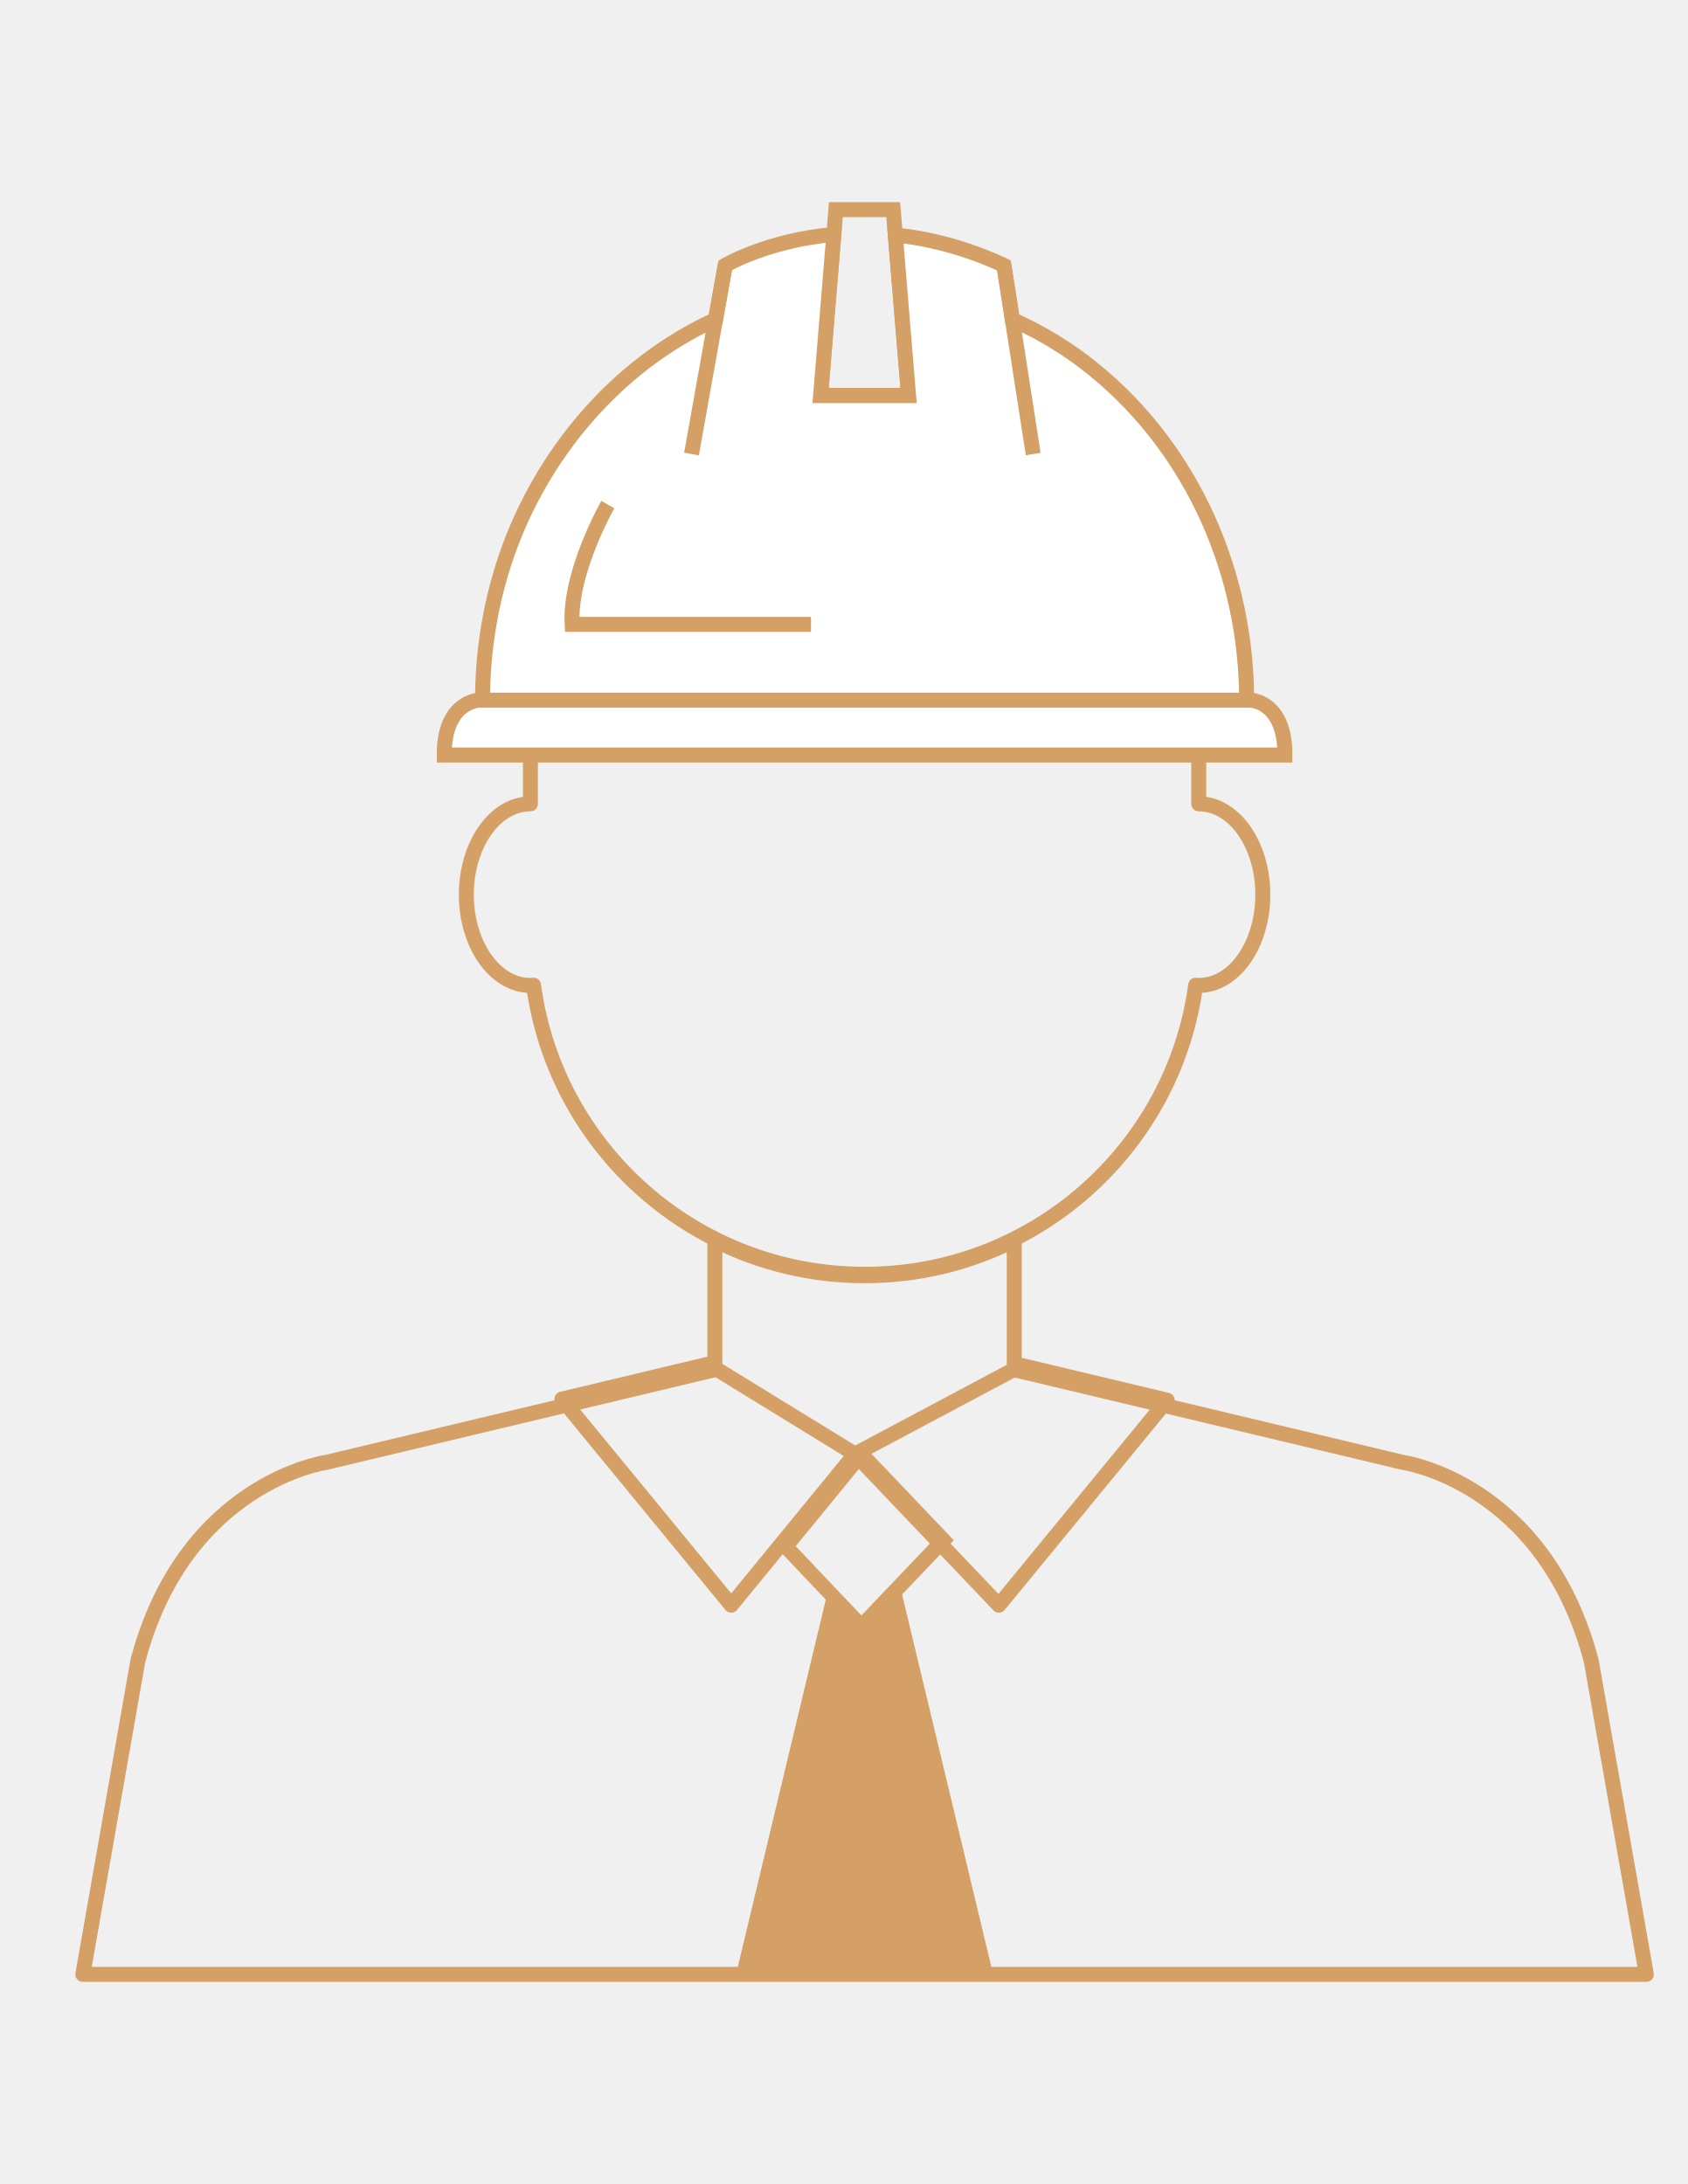
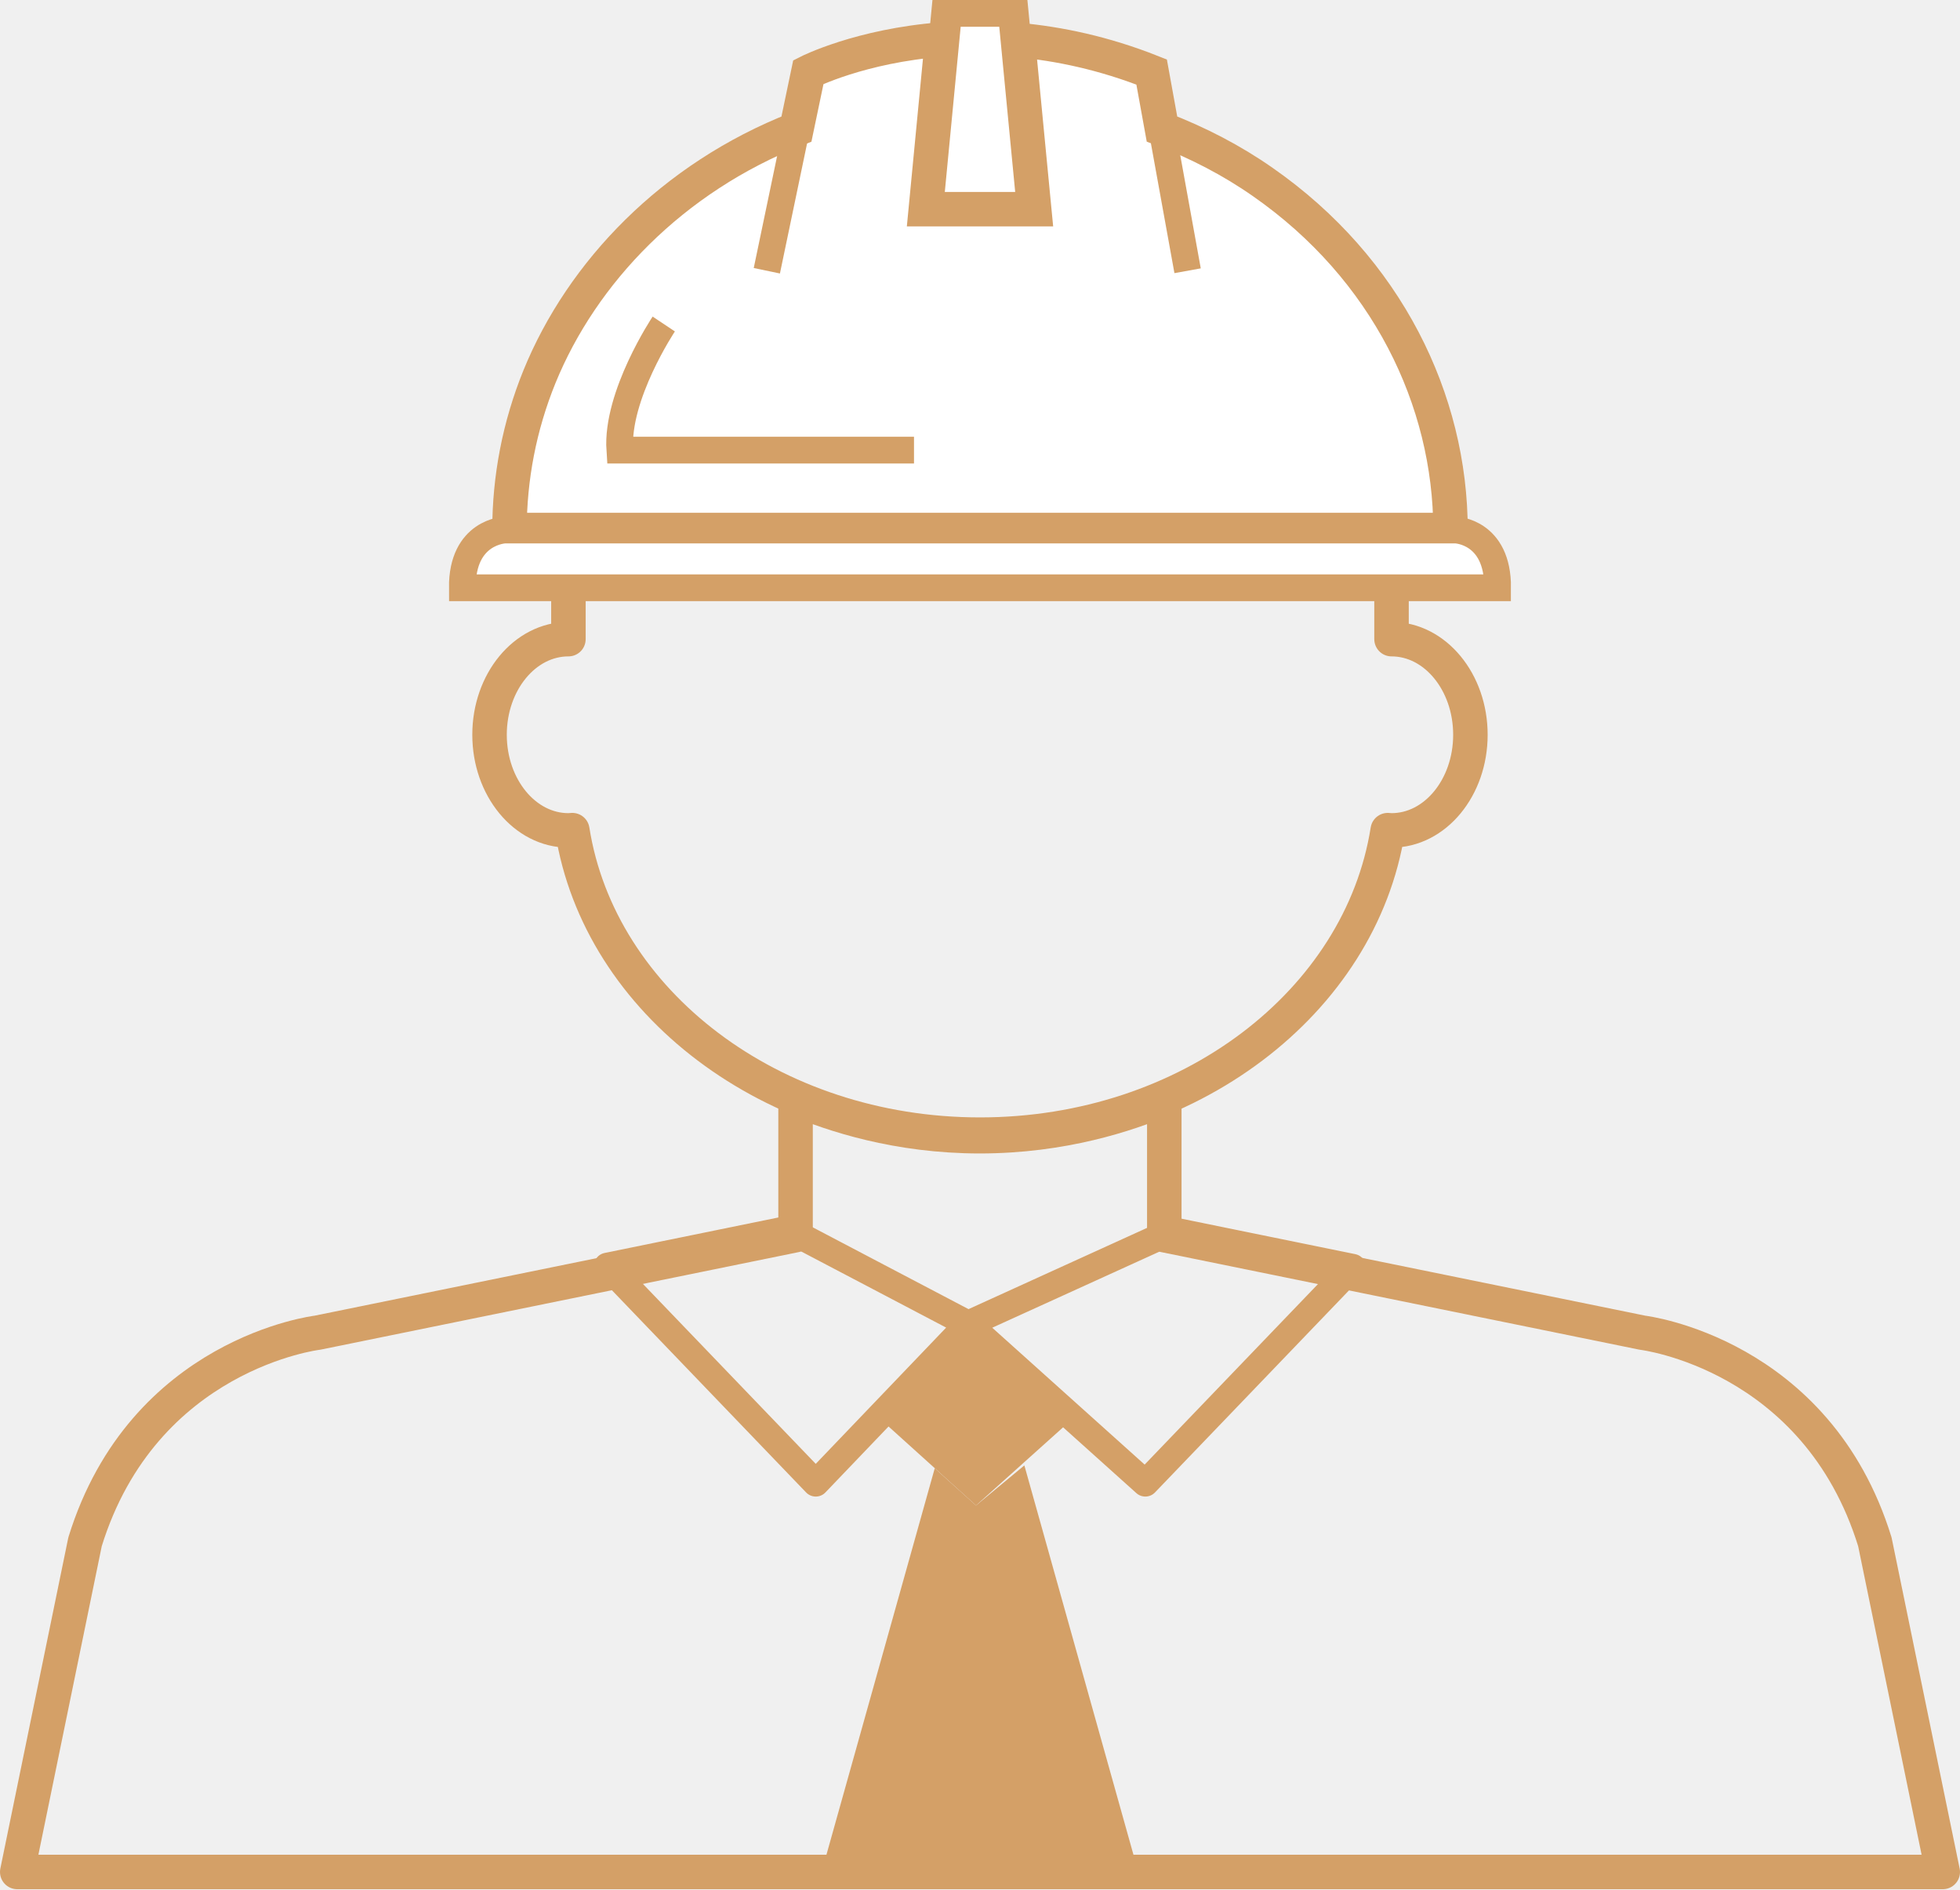
- <svg xmlns="http://www.w3.org/2000/svg" version="1.1" id="Capa_1" x="0px" y="0px" viewBox="0 0 612 792" style="enable-background:new 0 0 612 792;" xml:space="preserve">
-   <style type="text/css">
- 	.st0{fill:none;stroke:#D4A066;stroke-width:5.431;stroke-linecap:round;stroke-linejoin:round;stroke-miterlimit:10;}
- 	.st1{fill:#FFFFFF;stroke:#D4A066;stroke-width:5.431;stroke-linecap:round;stroke-linejoin:round;stroke-miterlimit:10;}
- 	.st2{fill:none;stroke:#D4A066;stroke-width:5.431;stroke-miterlimit:10;}
- 	.st3{fill:#D4A066;}
- 	.st4{fill:#FFFFFF;stroke:#D4A066;stroke-width:5.431;stroke-miterlimit:10;}
- </style>
-   <g>
-     <path class="st0" d="M434.66,291.5v-13.27c0-66.89-54.25-121.14-121.16-121.14c-66.93,0-121.18,54.25-121.18,121.14v13.27   c-12.83,0-23.23,14.76-23.23,32.93c0,18.18,10.4,32.93,23.23,32.93c0.38,0,0.76-0.06,1.14-0.09   c7.98,59.18,58.65,104.83,120.04,104.83c61.36,0,112.05-45.65,120.04-104.83c0.38,0.02,0.74,0.09,1.12,0.09   c12.83,0,23.23-14.74,23.23-32.93C457.89,306.26,447.49,291.5,434.66,291.5z" />
-     <path class="st1" d="M313.5,462.11" />
-     <path class="st0" d="M576.97,602.28c-17.15-64.92-68.44-72-68.44-72l-140.77-33.58v-46.9c-16.32,8.22-34.75,12.83-54.27,12.83   c-19.52,0-37.96-4.62-54.29-12.83v46.9l-140.77,33.58c0,0-51.28,7.07-68.44,72L30.03,715.97H313.5h283.46L576.97,602.28z" />
+ <svg xmlns="http://www.w3.org/2000/svg" id="Capa_2" data-name="Capa 2" viewBox="0 0 397.81 383.49">
+   <defs>
+     <style>
+       .cls-1 {
+         fill: #d4a067;
+       }
+ 
+       .cls-2, .cls-3, .cls-4, .cls-5, .cls-6, .cls-7 {
+         stroke: #d4a067;
+       }
+ 
+       .cls-2, .cls-3, .cls-5, .cls-7 {
+         stroke-width: 5.43px;
+       }
+ 
+       .cls-2, .cls-4, .cls-5 {
+         fill: #fff;
+       }
+ 
+       .cls-2, .cls-6, .cls-7 {
+         stroke-linecap: round;
+         stroke-linejoin: round;
+       }
+ 
+       .cls-3, .cls-4, .cls-5 {
+         stroke-miterlimit: 10;
+       }
+ 
+       .cls-3, .cls-6, .cls-7 {
+         fill: none;
+       }
+ 
+       .cls-4, .cls-6 {
+         stroke-width: 7px;
+       }
+     </style>
+   </defs>
+   <g id="Capa_1-2" data-name="Capa 1">
+     <path class="cls-6" d="m282.43,129.74v-7.83c0-39.44-37.39-71.42-83.52-71.42s-83.54,31.98-83.54,71.42v7.83c-8.85,0-16.01,8.7-16.01,19.41s7.17,19.41,16.01,19.41c.26,0,.52-.04.79-.05,5.5,34.89,40.43,61.81,82.75,61.81s77.24-26.91,82.75-61.81c.26.01.51.05.77.05,8.85,0,16.01-8.69,16.01-19.41s-7.17-19.41-16.01-19.41Z" />
+     <line class="cls-2" x1="161.48" y1="236.9" x2="161.48" y2="250.72" />
+     <path class="cls-2" d="m161.48,223.07v13.82" />
+     <path class="cls-6" d="m161.48,250.72c-32.35,6.6-64.69,13.2-97.04,19.8,0,0-35.35,4.17-47.18,42.45l-13.76,67.02h390.81l-13.78-67.02c-11.82-38.27-47.18-42.45-47.18-42.45l-97.04-19.8v-27.65c-7.47,3.15-20.57,7.56-37.41,7.57-16.84,0-29.96-4.42-37.43-7.57v27.65Z" />
    <g>
-       <polygon class="st0" points="256.86,494.67 203.75,507.36 265.14,582.1 310,527.31   " />
-       <polygon class="st0" points="370.41,495.16 423.22,507.76 362.18,582.1 310,527.31   " />
+       <polygon class="cls-7" points="159.86 249.52 123.25 257 165.57 301.07 196.49 268.76 159.86 249.52" />
+       <polyline class="cls-7" points="233.73 251.81 238.14 249.81 274.54 257.24 232.46 301.07 196.49 268.76 233.73 251.81" />
    </g>
-     <polygon class="st2" points="312.33,527.31 284.89,560.82 312.33,589.77 342.08,558.54  " />
-     <polygon class="st3" points="326.56,575.99 312.33,589.77 300.18,576.96 267,715.42 313.5,715.42 359.97,715.42  " />
-     <g>
-       <polygon class="st2" points="329.44,143.45 323.87,76.03 313.5,76.03 303.08,76.03 297.53,143.45   " />
-       <path class="st4" d="M452.02,253.92c0-44.66-18.72-90.05-55.29-119.83c-9.04-7.39-19.05-13.49-29.67-18.23l-3.04-19.63    c-14.06-6.52-27.34-9.76-39.38-11.03l4.8,58.25h-31.9l4.8-58.44c-24.12,2.16-39.38,11.22-39.38,11.22l-3.51,19.63    c-36.57,16.79-63.12,49.32-75.63,85.19c-5.93,17.04-8.85,34.96-8.85,52.87H452.02" />
-       <line class="st2" x1="364.02" y1="96.23" x2="374.63" y2="164.65" />
-       <line class="st2" x1="250.73" y1="164.65" x2="262.95" y2="96.23" />
-       <path class="st2" d="M220.39,182.98c0,0-14.04,24.63-12.94,43.43h86.62" />
-       <path class="st4" d="M453.59,253.92H313.5H173.58c0,0-12.62,0.49-12.49,19.88H313.5h152.39    C466.02,254.41,453.59,253.92,453.59,253.92z" />
-     </g>
+     <polygon class="cls-1" points="198.1 268.76 179.19 288.52 198.1 305.59 218.61 287.18 198.1 268.76" />
+     <polygon class="cls-1" points="207.91 297.46 198.1 305.59 189.72 298.04 166.85 379.66 198.91 379.66 230.94 379.66 207.91 297.46" />
+     <polygon class="cls-5" points="209.89 42.46 206.06 2.72 198.91 2.72 191.72 2.72 187.9 42.46 209.89 42.46" />
+     <path class="cls-4" d="m294.4,107.59c0-26.33-12.9-53.09-38.11-70.65-6.23-4.36-13.14-7.95-20.45-10.75l-2.1-11.57c-9.69-3.84-18.85-5.75-27.15-6.5l3.31,34.34h-21.99l3.31-34.45c-16.62,1.27-27.15,6.62-27.15,6.62l-2.42,11.57c-25.21,9.9-43.51,29.08-52.14,50.22-4.09,10.05-6.1,20.61-6.1,31.17h191" />
+     <line class="cls-3" x1="233.73" y1="14.62" x2="241.04" y2="54.96" />
+     <line class="cls-3" x1="155.64" y1="54.96" x2="164.06" y2="14.62" />
+     <path class="cls-3" d="m134.72,65.77s-9.68,14.52-8.92,25.6h59.71" />
+     <path class="cls-5" d="m295.48,107.59H102.45s-8.7.29-8.61,11.72h210.12c.09-11.44-8.48-11.72-8.48-11.72Z" />
  </g>
</svg>
